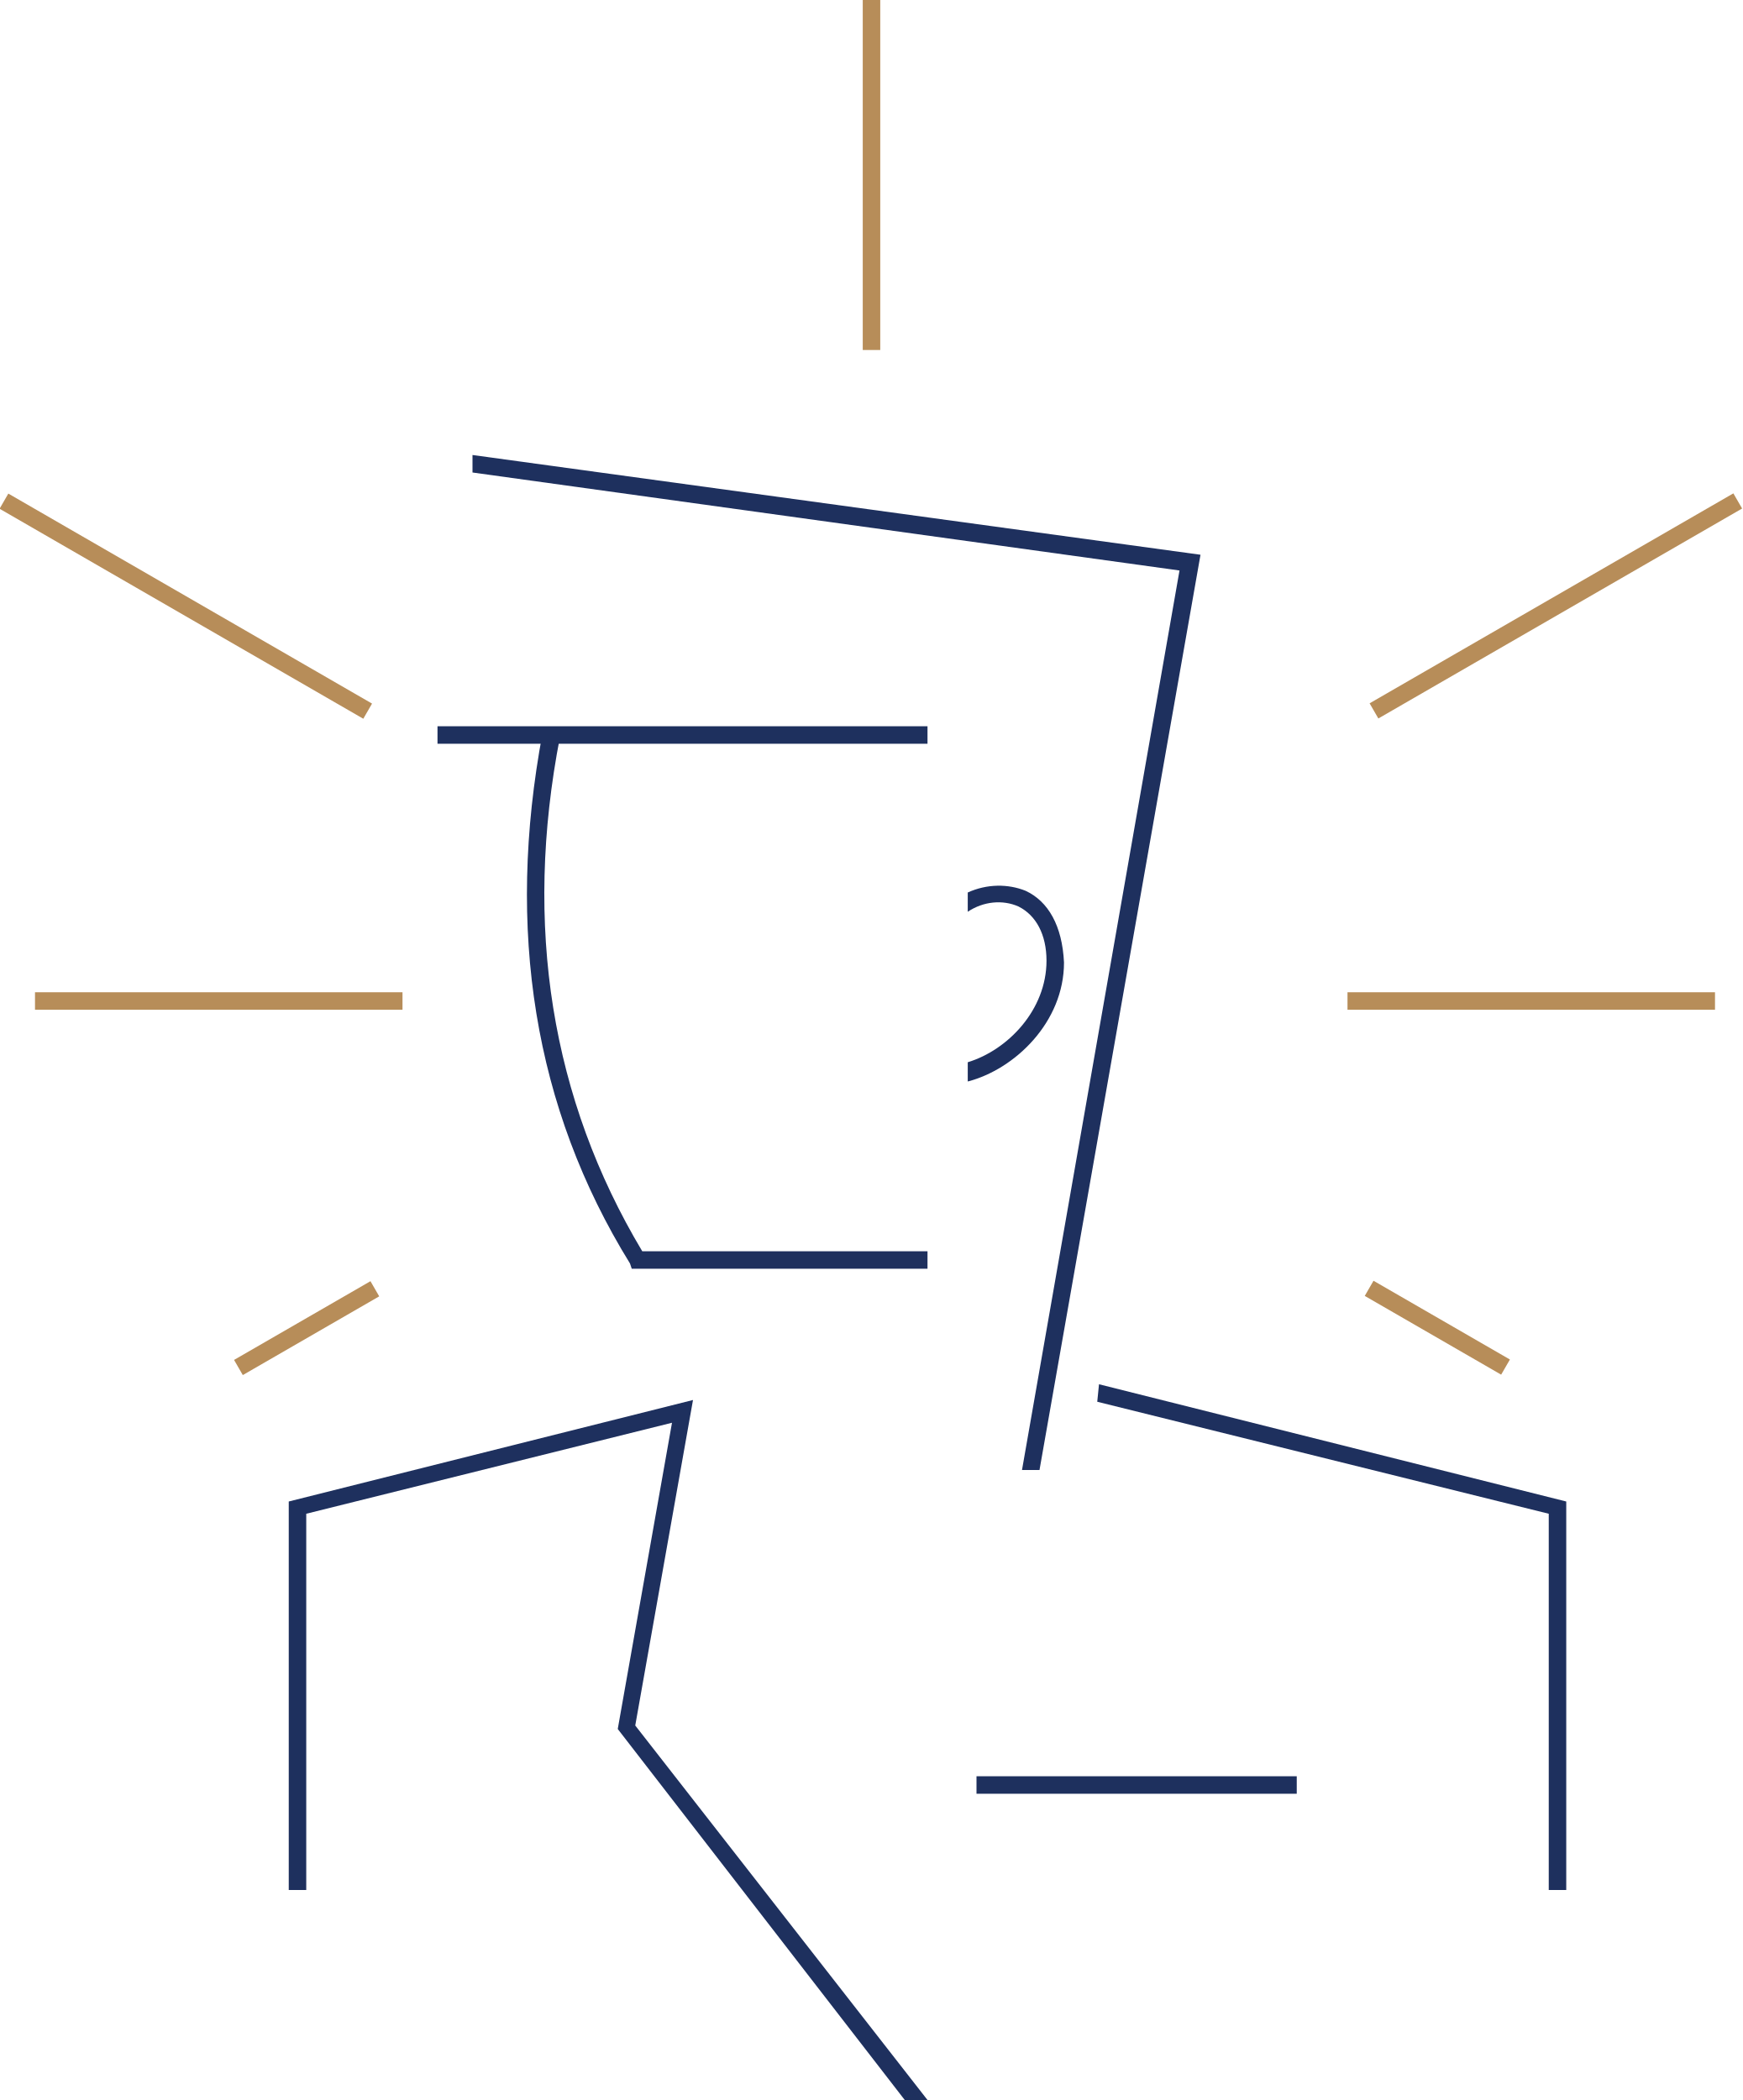
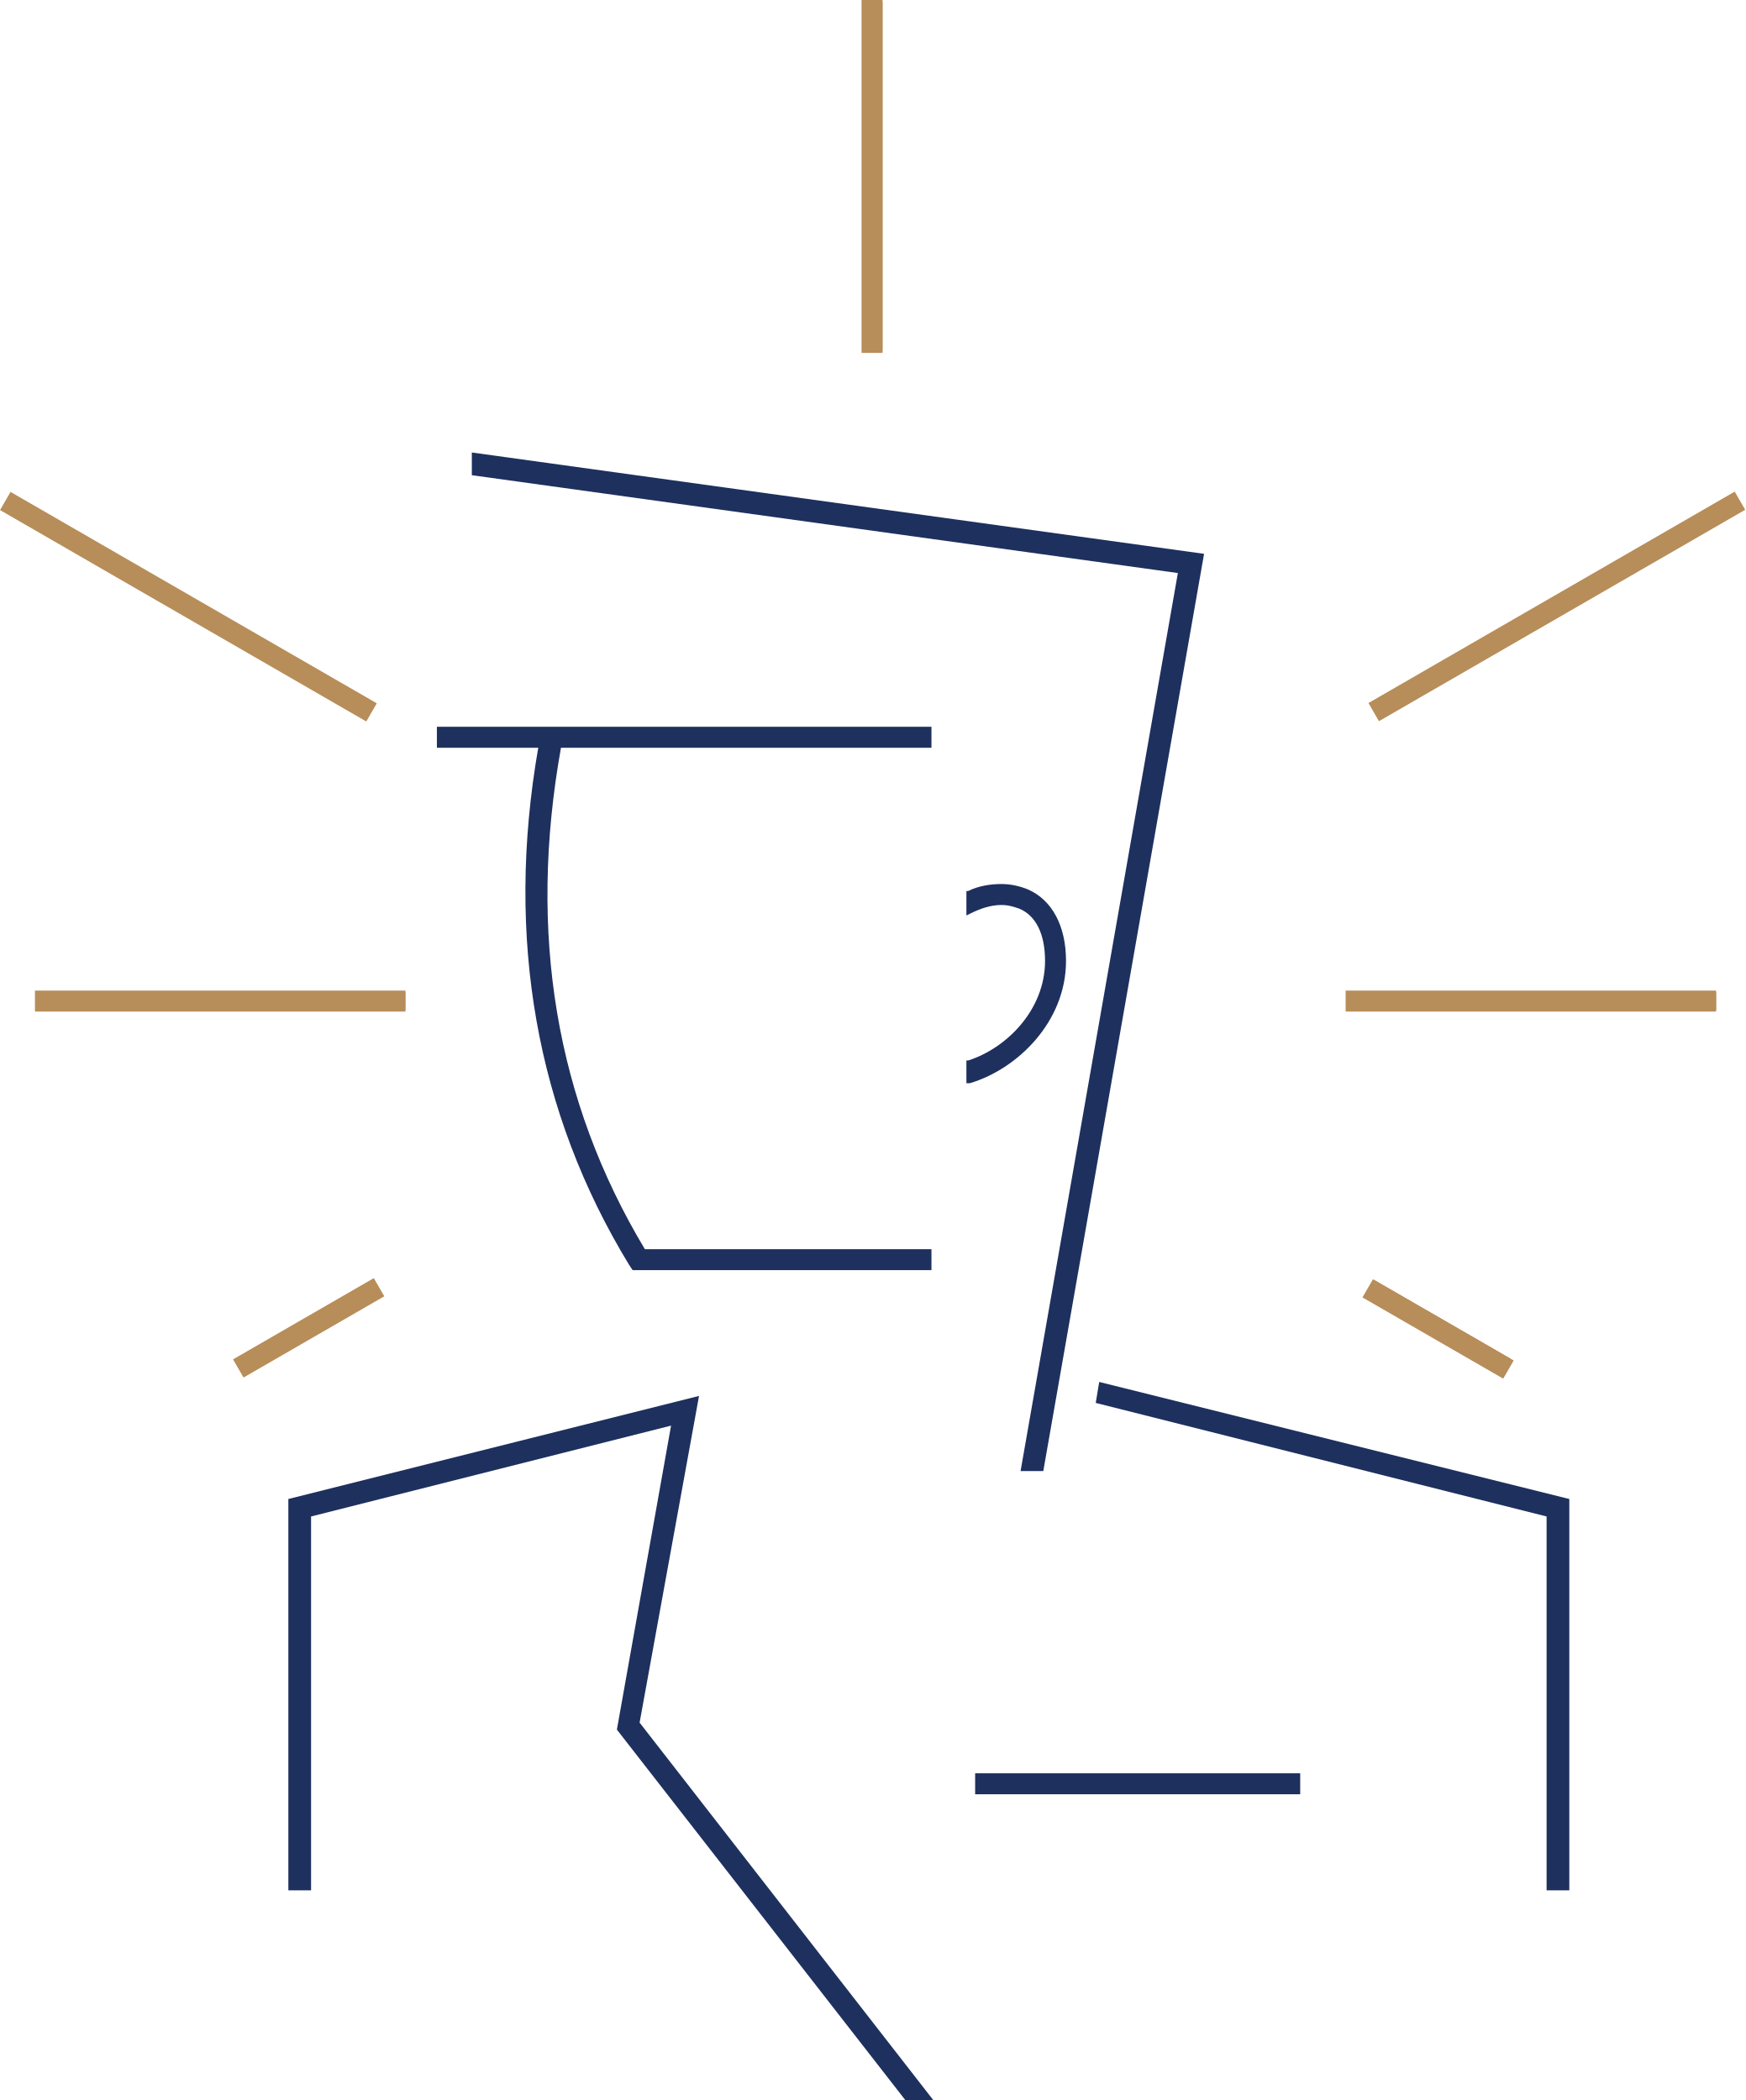
- <svg xmlns="http://www.w3.org/2000/svg" version="1.1" id="Layer_1" x="0px" y="0px" viewBox="0 0 99.6 120" style="enable-background:new 0 0 99.6 120;" xml:space="preserve">
-   <style type="text/css">
- 	.st0{fill:#1E305E;}
- 	.st1{fill:#B78D59;}
- 	.st2{fill:none;stroke:#1E305E;stroke-miterlimit:10;}
- </style>
-   <g>
-     <rect x="55.8" y="101.5" class="st0" width="18.3" height="1" />
-     <rect x="49.3" class="st1" width="1" height="20" />
-     <rect x="76.9" y="34.1" transform="matrix(0.8661 -0.4999 0.4999 0.8661 -5.3869 49.098)" class="st1" width="24" height="1" />
-     <rect x="77" y="56.7" class="st1" width="21" height="1" />
-     <rect x="2" y="56.7" class="st1" width="21" height="1" />
-     <rect x="10.1" y="22.6" transform="matrix(0.5 -0.866 0.866 0.5 -24.646 26.5179)" class="st1" width="1" height="24" />
-     <path class="st0" d="M53,72.5H36.1L36,72.2c-5.5-8.9-7.1-19.1-5-30.3l1,0.2c-2.1,10.8-0.5,20.7,4.7,29.4H53V72.5z" />
-     <rect x="25" y="41.5" class="st0" width="28" height="1" />
-     <polygon class="st0" points="62.8,79.1 62.7,80.1 88.5,86.5 88.5,108 89.5,108 89.5,85.8  " />
-     <rect x="13" y="75.4" transform="matrix(0.8661 -0.4999 0.4999 0.8661 -35.5774 18.9047)" class="st1" width="9" height="1" />
-     <rect x="81.6" y="71.4" transform="matrix(0.5 -0.866 0.866 0.5 -24.646 109.0177)" class="st1" width="1" height="9" />
-     <polygon class="st0" points="27,26 27,27 67.4,32.6 58.4,84 59.4,84 68.6,31.7  " />
-     <path class="st2" d="M33.7,65.1" />
-     <path class="st0" d="M58.6,50.9c-1-0.4-2.2-0.4-3.3,0.1v1.1c0.9-0.6,2-0.7,2.9-0.3c1,0.5,1.6,1.6,1.6,3.1c0,2.8-2.2,5.1-4.5,5.8   v1.1c2.7-0.7,5.5-3.4,5.5-6.8C60.7,52.9,59.9,51.5,58.6,50.9z" />
-     <polygon class="st0" points="16.5,85.8 16.5,108 17.5,108 17.5,86.5 38.4,81.3 35.3,98.8 51.7,120 53,120 36.3,98.6 39.6,80  " />
-   </g>
-   <g>
- </g>
-   <g>
- </g>
-   <g>
- </g>
-   <g>
- </g>
-   <g>
- </g>
-   <g>
- </g>
+ <svg xmlns="http://www.w3.org/2000/svg" id="Layer_1" viewBox="0 0 99.9 120.2">
+   <style>.st0{fill:#b78d59}.st1{fill:#1e305e}</style>
+   <path class="st0" d="M49.3 0h1.2v20.2h-1.2z" />
+   <path class="st0" d="M49.5.1h1v20h-1z" />
+   <path transform="rotate(-30 89.11 34.732)" class="st0" d="M77 34.1h24.2v1.2H77z" />
+   <path transform="rotate(-29.991 89.118 34.726)" class="st0" d="M77.1 34.2h24v1h-24z" />
+   <path class="st0" d="M77 56.7h21.2v1.2H77z" />
+   <path class="st0" d="M77.2 56.8h21v1h-21z" />
+   <path class="st0" d="M2 56.7h21.2v1.2H2z" />
+   <path class="st0" d="M2.2 56.8h21v1h-21z" />
+   <path transform="rotate(-60 10.813 34.729)" class="st0" d="M10.2 22.6h1.2v24.2h-1.2z" />
+   <path transform="rotate(-60 10.813 34.729)" class="st0" d="M10.3 22.7h1v24h-1z" />
+   <path transform="rotate(-30 17.661 75.978)" class="st0" d="M13 75.4h9.3v1.2H13z" />
+   <path transform="rotate(-29.991 17.67 75.981)" class="st0" d="M13.2 75.5h9v1h-9z" />
+   <path transform="rotate(-60 82.26 75.98)" class="st0" d="M81.6 71.4h1.2v9.3h-1.2z" />
+   <path transform="rotate(-60 82.26 75.98)" class="st0" d="M81.8 71.5h1v9h-1z" />
+   <path class="st1" d="M55.8 101.5h18.6v1.2H55.8z" />
+   <path class="st1" d="M36 72.4l.2.3h17.1v-1.2H36.9c-5.1-8.5-6.7-18.1-4.8-28.7h21.2v-1.2H25v1.2h5.8c-1.9 10.9-.1 20.9 5.2 29.6z" />
+   <path class="st1" d="M62.9 79.1l-.2 1.2 25.8 6.5v21.4h1.3V85.8z" />
+   <path class="st1" d="M58.4 84.2h1.3l9.2-52.5L27 25.9v1.3l40.4 5.6z" />
+   <path class="st1" d="M61 55c0-2-.8-3.5-2.2-4.1-.5-.2-1-.3-1.5-.3-.6 0-1.3.1-1.9.4h-.1v1.4l.2-.1c.6-.3 1.2-.5 1.8-.5.4 0 .7.1 1 .2 1 .4 1.5 1.5 1.5 3 0 2.8-2.2 5-4.4 5.7h-.1V62h.2c2.7-.8 5.5-3.5 5.5-7z" />
+   <path class="st1" d="M40 79.9l-23.5 5.9v22.4h1.3V86.8l20.6-5.2L35.3 99l16.5 21.2h1.6L36.6 98.6z" />
</svg>
